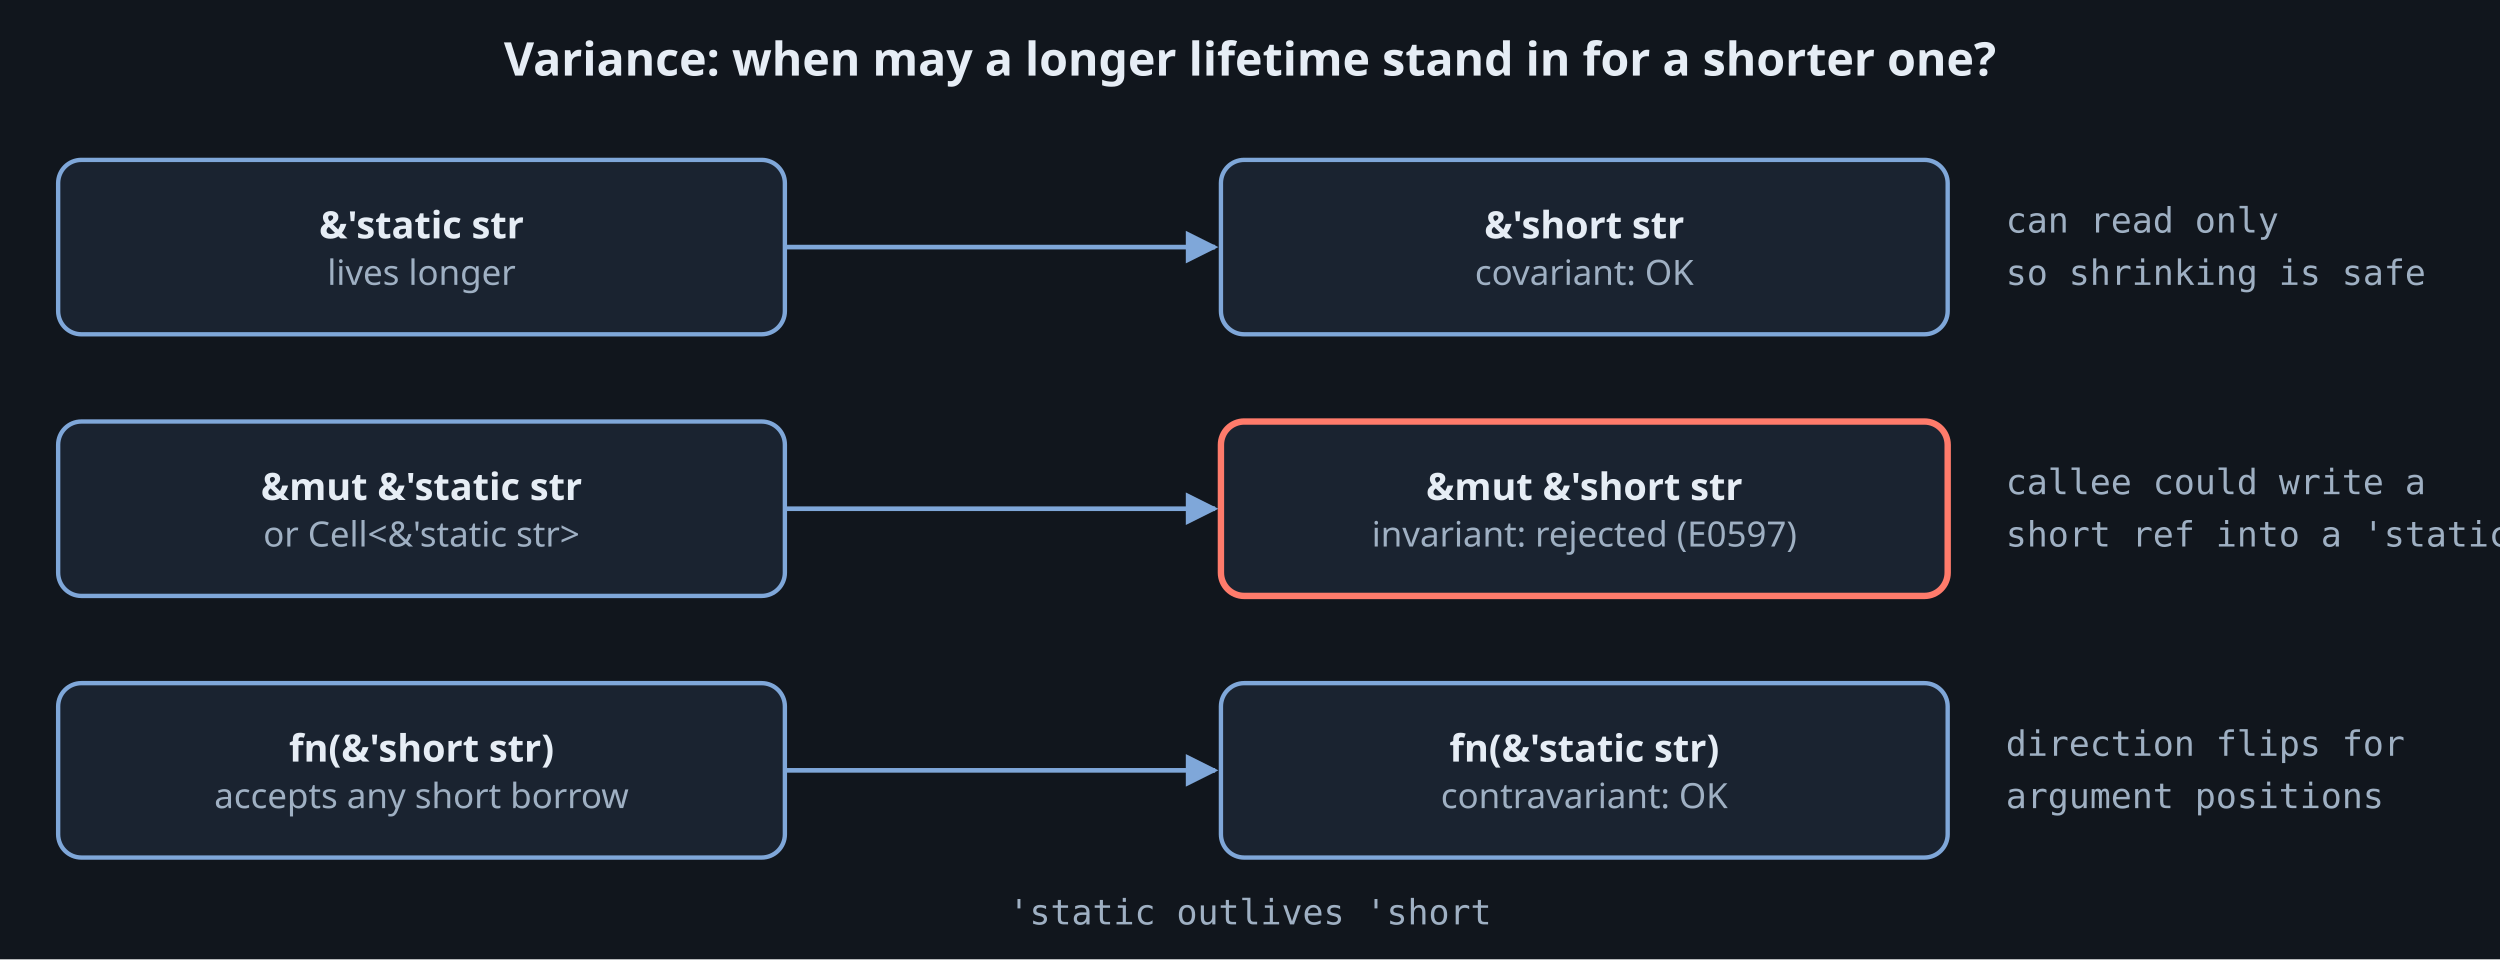
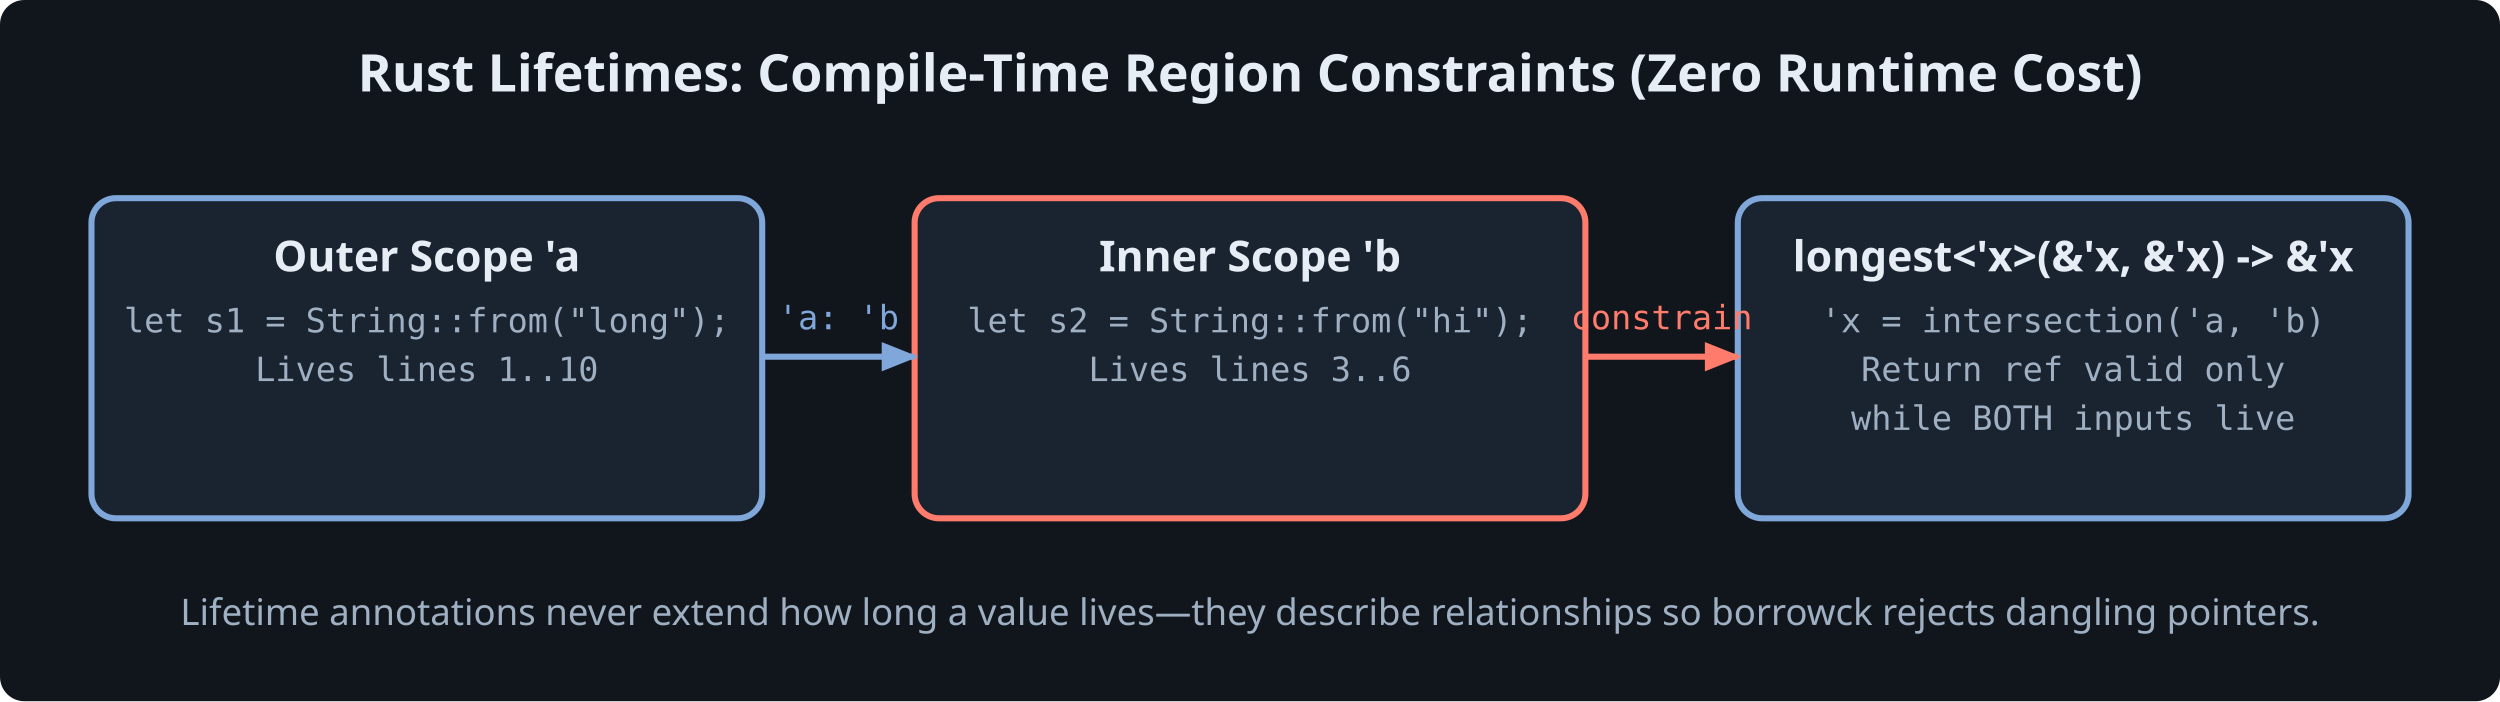
- <svg xmlns="http://www.w3.org/2000/svg" viewBox="0 0 860 330" role="img" aria-label="Three rows, where 'static outlives 'short. Covariant: &amp;'static str can be used as &amp;'short str, which is OK. Invariant: &amp;mut &amp;'static str can NOT be used as &amp;mut &amp;'short str, because the callee could write a short-lived reference into a 'static slot; the same holds for Cell&lt;&amp;'a str&gt;. Contravariant: fn(&amp;'short str) can be used as fn(&amp;'static str), because a callback that accepts any borrow also accepts a 'static one." color-scheme="dark">
-   <rect width="860" height="330" fill="#11161d" />
+ <svg xmlns="http://www.w3.org/2000/svg" viewBox="0 0 820 230" role="img" aria-label="Rust lifetime region intersection showing how borrow checker constrains returned references" style="color-scheme:dark">
  <defs>
-     <marker id="a" viewBox="0 0 10 10" refX="9" refY="5" markerWidth="7" markerHeight="7" orient="auto">
-       <path d="M0 0L10 5L0 10z" fill="#7fa7d9" />
+     <marker id="arrow" viewBox="0 0 10 10" refX="9" refY="5" markerWidth="6" markerHeight="6" orient="auto-start-reverse">
+       <path d="M 0 1 L 10 5 L 0 9 z" fill="#7fa7d9" />
+     </marker>
+     <marker id="arrow-accent" viewBox="0 0 10 10" refX="9" refY="5" markerWidth="6" markerHeight="6" orient="auto-start-reverse">
+       <path d="M 0 1 L 10 5 L 0 9 z" fill="#ff7b6b" />
    </marker>
  </defs>
-   <text x="430.0" y="26" text-anchor="middle" font-family="ui-sans-serif,system-ui,sans-serif" font-size="16" font-weight="700" fill="#e6edf5">Variance: when may a longer lifetime stand in for a shorter one?</text>
-   <rect x="20" y="55" width="250" height="60" rx="8" fill="#1a2330" stroke="#7fa7d9" stroke-width="1.5" />
-   <text x="145.0" y="82.0" text-anchor="middle" font-family="ui-sans-serif,system-ui,sans-serif" font-size="13" font-weight="700" fill="#e6edf5">&amp;'static str</text>
-   <text x="145.0" y="98.0" text-anchor="middle" font-family="ui-sans-serif,system-ui,sans-serif" font-size="12" font-weight="400" fill="#9fb0c3">lives longer</text>
-   <rect x="420" y="55" width="250" height="60" rx="8" fill="#1a2330" stroke="#7fa7d9" stroke-width="1.5" />
-   <text x="545.0" y="82.0" text-anchor="middle" font-family="ui-sans-serif,system-ui,sans-serif" font-size="13" font-weight="700" fill="#e6edf5">&amp;'short str</text>
-   <text x="545.0" y="98.0" text-anchor="middle" font-family="ui-sans-serif,system-ui,sans-serif" font-size="12" font-weight="400" fill="#9fb0c3">covariant: OK</text>
-   <rect x="20" y="145" width="250" height="60" rx="8" fill="#1a2330" stroke="#7fa7d9" stroke-width="1.5" />
-   <text x="145.0" y="172.0" text-anchor="middle" font-family="ui-sans-serif,system-ui,sans-serif" font-size="13" font-weight="700" fill="#e6edf5">&amp;mut &amp;'static str</text>
-   <text x="145.0" y="188.0" text-anchor="middle" font-family="ui-sans-serif,system-ui,sans-serif" font-size="12" font-weight="400" fill="#9fb0c3">or Cell&lt;&amp;'static str&gt;</text>
-   <rect x="420" y="145" width="250" height="60" rx="8" fill="#1a2330" stroke="#ff7b6b" stroke-width="2.2" />
-   <text x="545.0" y="172.0" text-anchor="middle" font-family="ui-sans-serif,system-ui,sans-serif" font-size="13" font-weight="700" fill="#e6edf5">&amp;mut &amp;'short str</text>
-   <text x="545.0" y="188.0" text-anchor="middle" font-family="ui-sans-serif,system-ui,sans-serif" font-size="12" font-weight="400" fill="#9fb0c3">invariant: rejected (E0597)</text>
-   <rect x="20" y="235" width="250" height="60" rx="8" fill="#1a2330" stroke="#7fa7d9" stroke-width="1.5" />
-   <text x="145.0" y="262.0" text-anchor="middle" font-family="ui-sans-serif,system-ui,sans-serif" font-size="13" font-weight="700" fill="#e6edf5">fn(&amp;'short str)</text>
-   <text x="145.0" y="278.0" text-anchor="middle" font-family="ui-sans-serif,system-ui,sans-serif" font-size="12" font-weight="400" fill="#9fb0c3">accepts any short borrow</text>
-   <rect x="420" y="235" width="250" height="60" rx="8" fill="#1a2330" stroke="#7fa7d9" stroke-width="1.5" />
-   <text x="545.0" y="262.0" text-anchor="middle" font-family="ui-sans-serif,system-ui,sans-serif" font-size="13" font-weight="700" fill="#e6edf5">fn(&amp;'static str)</text>
-   <text x="545.0" y="278.0" text-anchor="middle" font-family="ui-sans-serif,system-ui,sans-serif" font-size="12" font-weight="400" fill="#9fb0c3">contravariant: OK</text>
-   <line x1="270" y1="85" x2="418" y2="85" stroke="#7fa7d9" stroke-width="1.6" marker-end="url(#a)" />
-   <line x1="270" y1="175" x2="418" y2="175" stroke="#7fa7d9" stroke-width="1.6" marker-end="url(#a)" />
-   <line x1="270" y1="265" x2="418" y2="265" stroke="#7fa7d9" stroke-width="1.6" marker-end="url(#a)" />
-   <text x="690" y="80" text-anchor="start" font-family="ui-monospace,monospace" font-size="12" fill="#9fb0c3">can read only</text>
-   <text x="690" y="98" text-anchor="start" font-family="ui-monospace,monospace" font-size="12" fill="#9fb0c3">so shrinking is safe</text>
-   <text x="690" y="170" text-anchor="start" font-family="ui-monospace,monospace" font-size="12" fill="#9fb0c3">callee could write a</text>
-   <text x="690" y="188" text-anchor="start" font-family="ui-monospace,monospace" font-size="12" fill="#9fb0c3">short ref into a 'static slot</text>
-   <text x="690" y="260" text-anchor="start" font-family="ui-monospace,monospace" font-size="12" fill="#9fb0c3">direction flips for</text>
-   <text x="690" y="278" text-anchor="start" font-family="ui-monospace,monospace" font-size="12" fill="#9fb0c3">argument positions</text>
-   <text x="430" y="318" text-anchor="middle" font-family="ui-monospace,monospace" font-size="12" fill="#9fb0c3">'static outlives 'short</text>
+   <rect width="820" height="230" fill="#11161d" rx="8" />
+   <text x="410.0" y="30" text-anchor="middle" font-family="system-ui,sans-serif" font-size="17" font-weight="700" fill="#e6edf5">Rust Lifetimes: Compile-Time Region Constraints (Zero Runtime Cost)</text>
+   <rect x="30" y="65" width="220" height="105" rx="8" fill="#1a2330" stroke="#7fa7d9" stroke-width="2" />
+   <text x="140.0" y="89" text-anchor="middle" font-family="system-ui,sans-serif" font-size="14" font-weight="700" fill="#e6edf5">Outer Scope 'a</text>
+   <text x="140.0" y="109" text-anchor="middle" font-family="ui-monospace,monospace" font-size="11" fill="#9fb0c3">let s1 = String::from("long");</text>
+   <text x="140.0" y="125" text-anchor="middle" font-family="ui-monospace,monospace" font-size="11" fill="#9fb0c3">Lives lines 1..10</text>
+   <rect x="300" y="65" width="220" height="105" rx="8" fill="#1a2330" stroke="#ff7b6b" stroke-width="2" />
+   <text x="410.0" y="89" text-anchor="middle" font-family="system-ui,sans-serif" font-size="14" font-weight="700" fill="#e6edf5">Inner Scope 'b</text>
+   <text x="410.0" y="109" text-anchor="middle" font-family="ui-monospace,monospace" font-size="11" fill="#9fb0c3">let s2 = String::from("hi");</text>
+   <text x="410.0" y="125" text-anchor="middle" font-family="ui-monospace,monospace" font-size="11" fill="#9fb0c3">Lives lines 3..6</text>
+   <rect x="570" y="65" width="220" height="105" rx="8" fill="#1a2330" stroke="#7fa7d9" stroke-width="2" />
+   <text x="680.0" y="89" text-anchor="middle" font-family="system-ui,sans-serif" font-size="14" font-weight="700" fill="#e6edf5">longest&lt;'x&gt;(&amp;'x, &amp;'x) -&gt; &amp;'x</text>
+   <text x="680.0" y="109" text-anchor="middle" font-family="ui-monospace,monospace" font-size="11" fill="#9fb0c3">'x = intersection('a, 'b)</text>
+   <text x="680.0" y="125" text-anchor="middle" font-family="ui-monospace,monospace" font-size="11" fill="#9fb0c3">Return ref valid only</text>
+   <text x="680.0" y="141" text-anchor="middle" font-family="ui-monospace,monospace" font-size="11" fill="#9fb0c3">while BOTH inputs live</text>
+   <line x1="250" y1="117" x2="300" y2="117" stroke="#7fa7d9" stroke-width="2" marker-end="url(#arrow)" />
+   <text x="275" y="108" text-anchor="middle" font-family="ui-monospace,monospace" font-size="11" fill="#7fa7d9">'a: 'b</text>
+   <line x1="520" y1="117" x2="570" y2="117" stroke="#ff7b6b" stroke-width="2" marker-end="url(#arrow-accent)" />
+   <text x="545" y="108" text-anchor="middle" font-family="ui-monospace,monospace" font-size="11" fill="#ff7b6b">constrain</text>
+   <text x="410" y="205" text-anchor="middle" font-family="system-ui,sans-serif" font-size="12" fill="#9fb0c3">Lifetime annotations never extend how long a value lives—they describe relationships so borrowck rejects dangling pointers.</text>
</svg>
